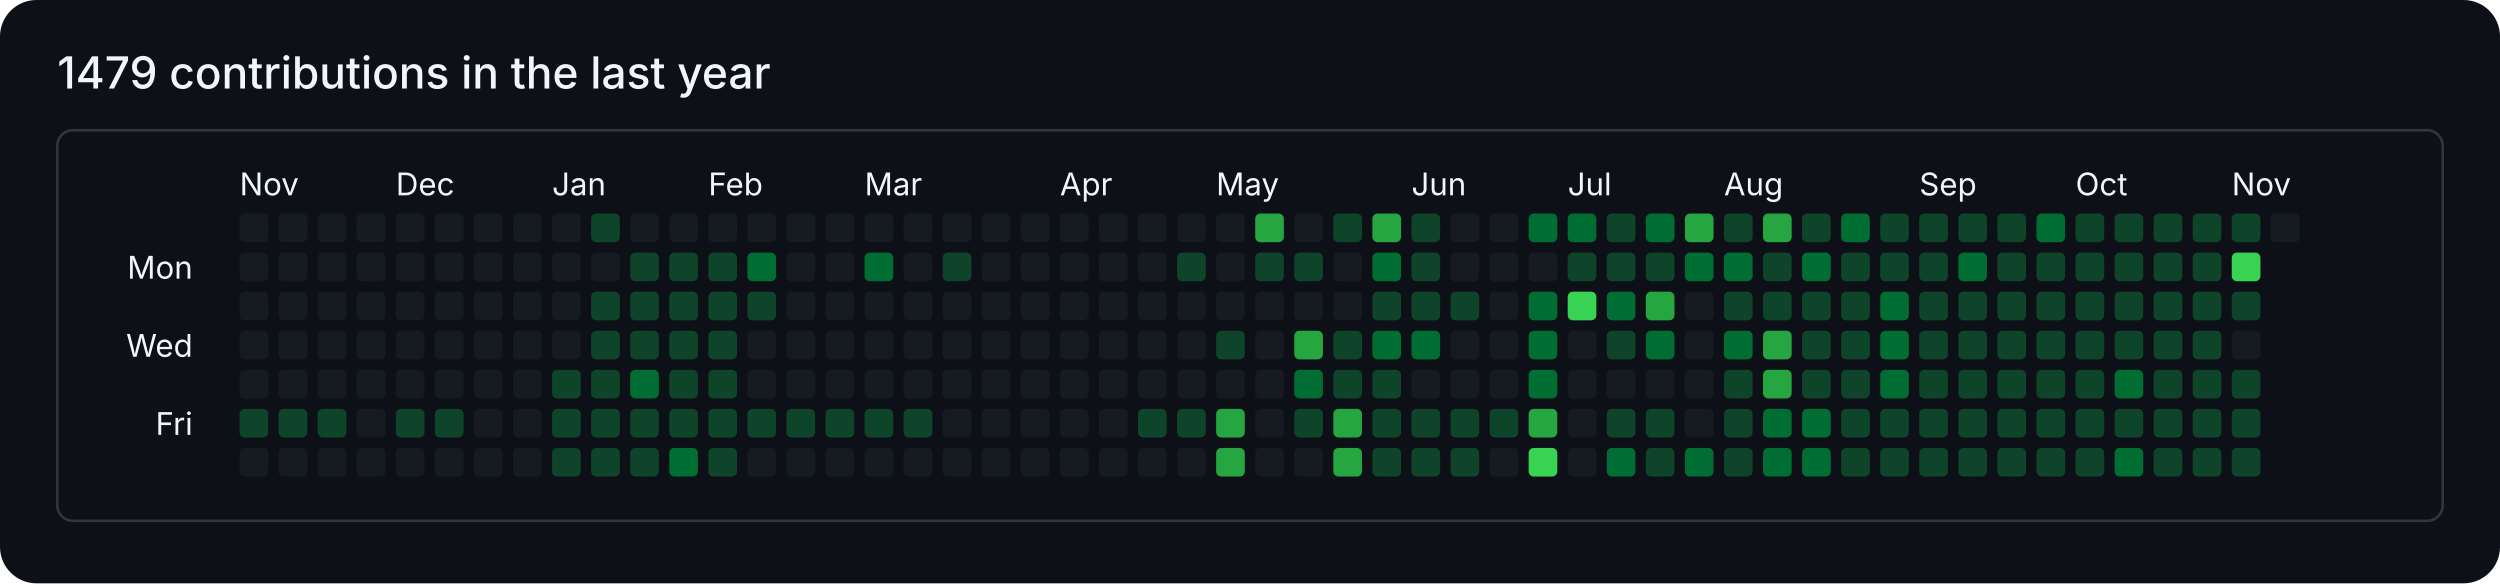
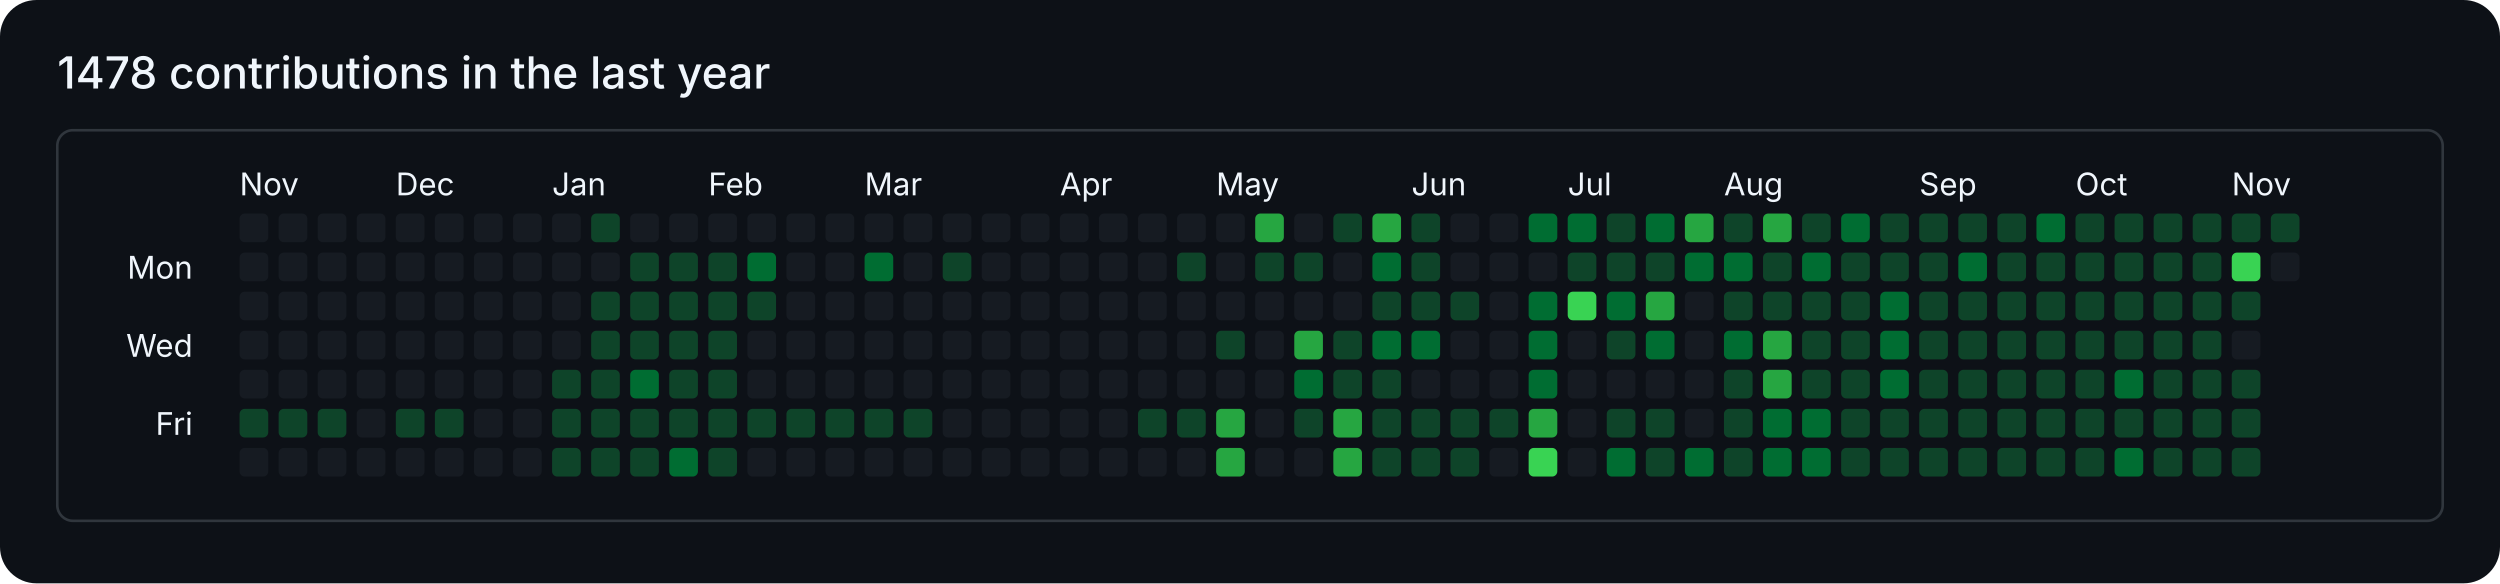
<svg xmlns="http://www.w3.org/2000/svg" width="1200" height="280" viewBox="0 0 960 224" fill="none" role="img" aria-label="AleksZyro GitHub contribution calendar">
  <style>
    .title { font: 500 17px -apple-system, BlinkMacSystemFont, 'Segoe UI', sans-serif; fill: #f0f6fc; }
    .month-label, .weekday-label, .legend, .hint { font: 400 12px -apple-system, BlinkMacSystemFont, 'Segoe UI', sans-serif; fill: #f0f6fc; }
    .hint, .legend-muted { fill: #8b949e; }
    .day-cell { shape-rendering: geometricPrecision; }
  </style>
  <rect width="960" height="224" rx="14" fill="#0d1117" />
-   <text x="22" y="34" class="title">1479 contributions in the last year</text>
+   <text x="22" y="34" class="title">1478 contributions in the last year</text>
  <rect x="22" y="50" width="916" height="150" rx="6" fill="none" stroke="#30363d" />
  <text x="92" y="75" class="month-label">Nov</text>
  <text x="152" y="75" class="month-label">Dec</text>
  <text x="212" y="75" class="month-label">Jan</text>
  <text x="272" y="75" class="month-label">Feb</text>
  <text x="332" y="75" class="month-label">Mar</text>
  <text x="407" y="75" class="month-label">Apr</text>
  <text x="467" y="75" class="month-label">May</text>
  <text x="542" y="75" class="month-label">Jun</text>
  <text x="602" y="75" class="month-label">Jul</text>
  <text x="662" y="75" class="month-label">Aug</text>
  <text x="737" y="75" class="month-label">Sep</text>
  <text x="797" y="75" class="month-label">Oct</text>
  <text x="857" y="75" class="month-label">Nov</text>
  <text x="74" y="107" class="weekday-label" text-anchor="end">Mon</text>
  <text x="74" y="137" class="weekday-label" text-anchor="end">Wed</text>
  <text x="74" y="167" class="weekday-label" text-anchor="end">Fri</text>
  <rect class="day-cell" x="92" y="82" width="11" height="11" rx="2" fill="#161b22" />
  <rect class="day-cell" x="92" y="97" width="11" height="11" rx="2" fill="#161b22" />
  <rect class="day-cell" x="92" y="112" width="11" height="11" rx="2" fill="#161b22" />
  <rect class="day-cell" x="92" y="127" width="11" height="11" rx="2" fill="#161b22" />
  <rect class="day-cell" x="92" y="142" width="11" height="11" rx="2" fill="#161b22" />
  <rect class="day-cell" x="92" y="157" width="11" height="11" rx="2" fill="#0e4429" />
  <rect class="day-cell" x="92" y="172" width="11" height="11" rx="2" fill="#161b22" />
  <rect class="day-cell" x="107" y="82" width="11" height="11" rx="2" fill="#161b22" />
  <rect class="day-cell" x="107" y="97" width="11" height="11" rx="2" fill="#161b22" />
  <rect class="day-cell" x="107" y="112" width="11" height="11" rx="2" fill="#161b22" />
  <rect class="day-cell" x="107" y="127" width="11" height="11" rx="2" fill="#161b22" />
  <rect class="day-cell" x="107" y="142" width="11" height="11" rx="2" fill="#161b22" />
  <rect class="day-cell" x="107" y="157" width="11" height="11" rx="2" fill="#0e4429" />
  <rect class="day-cell" x="107" y="172" width="11" height="11" rx="2" fill="#161b22" />
  <rect class="day-cell" x="122" y="82" width="11" height="11" rx="2" fill="#161b22" />
  <rect class="day-cell" x="122" y="97" width="11" height="11" rx="2" fill="#161b22" />
  <rect class="day-cell" x="122" y="112" width="11" height="11" rx="2" fill="#161b22" />
  <rect class="day-cell" x="122" y="127" width="11" height="11" rx="2" fill="#161b22" />
  <rect class="day-cell" x="122" y="142" width="11" height="11" rx="2" fill="#161b22" />
  <rect class="day-cell" x="122" y="157" width="11" height="11" rx="2" fill="#0e4429" />
  <rect class="day-cell" x="122" y="172" width="11" height="11" rx="2" fill="#161b22" />
  <rect class="day-cell" x="137" y="82" width="11" height="11" rx="2" fill="#161b22" />
  <rect class="day-cell" x="137" y="97" width="11" height="11" rx="2" fill="#161b22" />
  <rect class="day-cell" x="137" y="112" width="11" height="11" rx="2" fill="#161b22" />
  <rect class="day-cell" x="137" y="127" width="11" height="11" rx="2" fill="#161b22" />
  <rect class="day-cell" x="137" y="142" width="11" height="11" rx="2" fill="#161b22" />
  <rect class="day-cell" x="137" y="157" width="11" height="11" rx="2" fill="#161b22" />
  <rect class="day-cell" x="137" y="172" width="11" height="11" rx="2" fill="#161b22" />
  <rect class="day-cell" x="152" y="82" width="11" height="11" rx="2" fill="#161b22" />
  <rect class="day-cell" x="152" y="97" width="11" height="11" rx="2" fill="#161b22" />
  <rect class="day-cell" x="152" y="112" width="11" height="11" rx="2" fill="#161b22" />
  <rect class="day-cell" x="152" y="127" width="11" height="11" rx="2" fill="#161b22" />
  <rect class="day-cell" x="152" y="142" width="11" height="11" rx="2" fill="#161b22" />
  <rect class="day-cell" x="152" y="157" width="11" height="11" rx="2" fill="#0e4429" />
  <rect class="day-cell" x="152" y="172" width="11" height="11" rx="2" fill="#161b22" />
  <rect class="day-cell" x="167" y="82" width="11" height="11" rx="2" fill="#161b22" />
  <rect class="day-cell" x="167" y="97" width="11" height="11" rx="2" fill="#161b22" />
  <rect class="day-cell" x="167" y="112" width="11" height="11" rx="2" fill="#161b22" />
  <rect class="day-cell" x="167" y="127" width="11" height="11" rx="2" fill="#161b22" />
  <rect class="day-cell" x="167" y="142" width="11" height="11" rx="2" fill="#161b22" />
  <rect class="day-cell" x="167" y="157" width="11" height="11" rx="2" fill="#0e4429" />
  <rect class="day-cell" x="167" y="172" width="11" height="11" rx="2" fill="#161b22" />
  <rect class="day-cell" x="182" y="82" width="11" height="11" rx="2" fill="#161b22" />
  <rect class="day-cell" x="182" y="97" width="11" height="11" rx="2" fill="#161b22" />
  <rect class="day-cell" x="182" y="112" width="11" height="11" rx="2" fill="#161b22" />
  <rect class="day-cell" x="182" y="127" width="11" height="11" rx="2" fill="#161b22" />
  <rect class="day-cell" x="182" y="142" width="11" height="11" rx="2" fill="#161b22" />
  <rect class="day-cell" x="182" y="157" width="11" height="11" rx="2" fill="#161b22" />
  <rect class="day-cell" x="182" y="172" width="11" height="11" rx="2" fill="#161b22" />
  <rect class="day-cell" x="197" y="82" width="11" height="11" rx="2" fill="#161b22" />
  <rect class="day-cell" x="197" y="97" width="11" height="11" rx="2" fill="#161b22" />
  <rect class="day-cell" x="197" y="112" width="11" height="11" rx="2" fill="#161b22" />
  <rect class="day-cell" x="197" y="127" width="11" height="11" rx="2" fill="#161b22" />
  <rect class="day-cell" x="197" y="142" width="11" height="11" rx="2" fill="#161b22" />
  <rect class="day-cell" x="197" y="157" width="11" height="11" rx="2" fill="#161b22" />
  <rect class="day-cell" x="197" y="172" width="11" height="11" rx="2" fill="#161b22" />
  <rect class="day-cell" x="212" y="82" width="11" height="11" rx="2" fill="#161b22" />
  <rect class="day-cell" x="212" y="97" width="11" height="11" rx="2" fill="#161b22" />
  <rect class="day-cell" x="212" y="112" width="11" height="11" rx="2" fill="#161b22" />
  <rect class="day-cell" x="212" y="127" width="11" height="11" rx="2" fill="#161b22" />
  <rect class="day-cell" x="212" y="142" width="11" height="11" rx="2" fill="#0e4429" />
  <rect class="day-cell" x="212" y="157" width="11" height="11" rx="2" fill="#0e4429" />
  <rect class="day-cell" x="212" y="172" width="11" height="11" rx="2" fill="#0e4429" />
  <rect class="day-cell" x="227" y="82" width="11" height="11" rx="2" fill="#0e4429" />
  <rect class="day-cell" x="227" y="97" width="11" height="11" rx="2" fill="#161b22" />
  <rect class="day-cell" x="227" y="112" width="11" height="11" rx="2" fill="#0e4429" />
  <rect class="day-cell" x="227" y="127" width="11" height="11" rx="2" fill="#0e4429" />
  <rect class="day-cell" x="227" y="142" width="11" height="11" rx="2" fill="#0e4429" />
  <rect class="day-cell" x="227" y="157" width="11" height="11" rx="2" fill="#0e4429" />
  <rect class="day-cell" x="227" y="172" width="11" height="11" rx="2" fill="#0e4429" />
  <rect class="day-cell" x="242" y="82" width="11" height="11" rx="2" fill="#161b22" />
  <rect class="day-cell" x="242" y="97" width="11" height="11" rx="2" fill="#0e4429" />
  <rect class="day-cell" x="242" y="112" width="11" height="11" rx="2" fill="#0e4429" />
  <rect class="day-cell" x="242" y="127" width="11" height="11" rx="2" fill="#0e4429" />
  <rect class="day-cell" x="242" y="142" width="11" height="11" rx="2" fill="#006d32" />
  <rect class="day-cell" x="242" y="157" width="11" height="11" rx="2" fill="#0e4429" />
  <rect class="day-cell" x="242" y="172" width="11" height="11" rx="2" fill="#0e4429" />
  <rect class="day-cell" x="257" y="82" width="11" height="11" rx="2" fill="#161b22" />
  <rect class="day-cell" x="257" y="97" width="11" height="11" rx="2" fill="#0e4429" />
  <rect class="day-cell" x="257" y="112" width="11" height="11" rx="2" fill="#0e4429" />
  <rect class="day-cell" x="257" y="127" width="11" height="11" rx="2" fill="#0e4429" />
  <rect class="day-cell" x="257" y="142" width="11" height="11" rx="2" fill="#0e4429" />
  <rect class="day-cell" x="257" y="157" width="11" height="11" rx="2" fill="#0e4429" />
  <rect class="day-cell" x="257" y="172" width="11" height="11" rx="2" fill="#006d32" />
  <rect class="day-cell" x="272" y="82" width="11" height="11" rx="2" fill="#161b22" />
  <rect class="day-cell" x="272" y="97" width="11" height="11" rx="2" fill="#0e4429" />
  <rect class="day-cell" x="272" y="112" width="11" height="11" rx="2" fill="#0e4429" />
  <rect class="day-cell" x="272" y="127" width="11" height="11" rx="2" fill="#0e4429" />
  <rect class="day-cell" x="272" y="142" width="11" height="11" rx="2" fill="#0e4429" />
  <rect class="day-cell" x="272" y="157" width="11" height="11" rx="2" fill="#0e4429" />
  <rect class="day-cell" x="272" y="172" width="11" height="11" rx="2" fill="#0e4429" />
  <rect class="day-cell" x="287" y="82" width="11" height="11" rx="2" fill="#161b22" />
  <rect class="day-cell" x="287" y="97" width="11" height="11" rx="2" fill="#006d32" />
  <rect class="day-cell" x="287" y="112" width="11" height="11" rx="2" fill="#0e4429" />
  <rect class="day-cell" x="287" y="127" width="11" height="11" rx="2" fill="#161b22" />
  <rect class="day-cell" x="287" y="142" width="11" height="11" rx="2" fill="#161b22" />
  <rect class="day-cell" x="287" y="157" width="11" height="11" rx="2" fill="#0e4429" />
  <rect class="day-cell" x="287" y="172" width="11" height="11" rx="2" fill="#161b22" />
  <rect class="day-cell" x="302" y="82" width="11" height="11" rx="2" fill="#161b22" />
  <rect class="day-cell" x="302" y="97" width="11" height="11" rx="2" fill="#161b22" />
  <rect class="day-cell" x="302" y="112" width="11" height="11" rx="2" fill="#161b22" />
  <rect class="day-cell" x="302" y="127" width="11" height="11" rx="2" fill="#161b22" />
  <rect class="day-cell" x="302" y="142" width="11" height="11" rx="2" fill="#161b22" />
  <rect class="day-cell" x="302" y="157" width="11" height="11" rx="2" fill="#0e4429" />
  <rect class="day-cell" x="302" y="172" width="11" height="11" rx="2" fill="#161b22" />
  <rect class="day-cell" x="317" y="82" width="11" height="11" rx="2" fill="#161b22" />
  <rect class="day-cell" x="317" y="97" width="11" height="11" rx="2" fill="#161b22" />
  <rect class="day-cell" x="317" y="112" width="11" height="11" rx="2" fill="#161b22" />
  <rect class="day-cell" x="317" y="127" width="11" height="11" rx="2" fill="#161b22" />
  <rect class="day-cell" x="317" y="142" width="11" height="11" rx="2" fill="#161b22" />
  <rect class="day-cell" x="317" y="157" width="11" height="11" rx="2" fill="#0e4429" />
  <rect class="day-cell" x="317" y="172" width="11" height="11" rx="2" fill="#161b22" />
  <rect class="day-cell" x="332" y="82" width="11" height="11" rx="2" fill="#161b22" />
  <rect class="day-cell" x="332" y="97" width="11" height="11" rx="2" fill="#006d32" />
  <rect class="day-cell" x="332" y="112" width="11" height="11" rx="2" fill="#161b22" />
  <rect class="day-cell" x="332" y="127" width="11" height="11" rx="2" fill="#161b22" />
  <rect class="day-cell" x="332" y="142" width="11" height="11" rx="2" fill="#161b22" />
  <rect class="day-cell" x="332" y="157" width="11" height="11" rx="2" fill="#0e4429" />
  <rect class="day-cell" x="332" y="172" width="11" height="11" rx="2" fill="#161b22" />
  <rect class="day-cell" x="347" y="82" width="11" height="11" rx="2" fill="#161b22" />
  <rect class="day-cell" x="347" y="97" width="11" height="11" rx="2" fill="#161b22" />
  <rect class="day-cell" x="347" y="112" width="11" height="11" rx="2" fill="#161b22" />
  <rect class="day-cell" x="347" y="127" width="11" height="11" rx="2" fill="#161b22" />
  <rect class="day-cell" x="347" y="142" width="11" height="11" rx="2" fill="#161b22" />
  <rect class="day-cell" x="347" y="157" width="11" height="11" rx="2" fill="#0e4429" />
  <rect class="day-cell" x="347" y="172" width="11" height="11" rx="2" fill="#161b22" />
  <rect class="day-cell" x="362" y="82" width="11" height="11" rx="2" fill="#161b22" />
  <rect class="day-cell" x="362" y="97" width="11" height="11" rx="2" fill="#0e4429" />
  <rect class="day-cell" x="362" y="112" width="11" height="11" rx="2" fill="#161b22" />
  <rect class="day-cell" x="362" y="127" width="11" height="11" rx="2" fill="#161b22" />
  <rect class="day-cell" x="362" y="142" width="11" height="11" rx="2" fill="#161b22" />
  <rect class="day-cell" x="362" y="157" width="11" height="11" rx="2" fill="#161b22" />
  <rect class="day-cell" x="362" y="172" width="11" height="11" rx="2" fill="#161b22" />
  <rect class="day-cell" x="377" y="82" width="11" height="11" rx="2" fill="#161b22" />
  <rect class="day-cell" x="377" y="97" width="11" height="11" rx="2" fill="#161b22" />
  <rect class="day-cell" x="377" y="112" width="11" height="11" rx="2" fill="#161b22" />
  <rect class="day-cell" x="377" y="127" width="11" height="11" rx="2" fill="#161b22" />
  <rect class="day-cell" x="377" y="142" width="11" height="11" rx="2" fill="#161b22" />
  <rect class="day-cell" x="377" y="157" width="11" height="11" rx="2" fill="#161b22" />
  <rect class="day-cell" x="377" y="172" width="11" height="11" rx="2" fill="#161b22" />
  <rect class="day-cell" x="392" y="82" width="11" height="11" rx="2" fill="#161b22" />
  <rect class="day-cell" x="392" y="97" width="11" height="11" rx="2" fill="#161b22" />
  <rect class="day-cell" x="392" y="112" width="11" height="11" rx="2" fill="#161b22" />
  <rect class="day-cell" x="392" y="127" width="11" height="11" rx="2" fill="#161b22" />
  <rect class="day-cell" x="392" y="142" width="11" height="11" rx="2" fill="#161b22" />
  <rect class="day-cell" x="392" y="157" width="11" height="11" rx="2" fill="#161b22" />
  <rect class="day-cell" x="392" y="172" width="11" height="11" rx="2" fill="#161b22" />
  <rect class="day-cell" x="407" y="82" width="11" height="11" rx="2" fill="#161b22" />
  <rect class="day-cell" x="407" y="97" width="11" height="11" rx="2" fill="#161b22" />
  <rect class="day-cell" x="407" y="112" width="11" height="11" rx="2" fill="#161b22" />
  <rect class="day-cell" x="407" y="127" width="11" height="11" rx="2" fill="#161b22" />
  <rect class="day-cell" x="407" y="142" width="11" height="11" rx="2" fill="#161b22" />
  <rect class="day-cell" x="407" y="157" width="11" height="11" rx="2" fill="#161b22" />
  <rect class="day-cell" x="407" y="172" width="11" height="11" rx="2" fill="#161b22" />
  <rect class="day-cell" x="422" y="82" width="11" height="11" rx="2" fill="#161b22" />
  <rect class="day-cell" x="422" y="97" width="11" height="11" rx="2" fill="#161b22" />
  <rect class="day-cell" x="422" y="112" width="11" height="11" rx="2" fill="#161b22" />
  <rect class="day-cell" x="422" y="127" width="11" height="11" rx="2" fill="#161b22" />
  <rect class="day-cell" x="422" y="142" width="11" height="11" rx="2" fill="#161b22" />
  <rect class="day-cell" x="422" y="157" width="11" height="11" rx="2" fill="#161b22" />
  <rect class="day-cell" x="422" y="172" width="11" height="11" rx="2" fill="#161b22" />
  <rect class="day-cell" x="437" y="82" width="11" height="11" rx="2" fill="#161b22" />
  <rect class="day-cell" x="437" y="97" width="11" height="11" rx="2" fill="#161b22" />
  <rect class="day-cell" x="437" y="112" width="11" height="11" rx="2" fill="#161b22" />
  <rect class="day-cell" x="437" y="127" width="11" height="11" rx="2" fill="#161b22" />
  <rect class="day-cell" x="437" y="142" width="11" height="11" rx="2" fill="#161b22" />
  <rect class="day-cell" x="437" y="157" width="11" height="11" rx="2" fill="#0e4429" />
  <rect class="day-cell" x="437" y="172" width="11" height="11" rx="2" fill="#161b22" />
  <rect class="day-cell" x="452" y="82" width="11" height="11" rx="2" fill="#161b22" />
  <rect class="day-cell" x="452" y="97" width="11" height="11" rx="2" fill="#0e4429" />
  <rect class="day-cell" x="452" y="112" width="11" height="11" rx="2" fill="#161b22" />
  <rect class="day-cell" x="452" y="127" width="11" height="11" rx="2" fill="#161b22" />
  <rect class="day-cell" x="452" y="142" width="11" height="11" rx="2" fill="#161b22" />
  <rect class="day-cell" x="452" y="157" width="11" height="11" rx="2" fill="#0e4429" />
  <rect class="day-cell" x="452" y="172" width="11" height="11" rx="2" fill="#161b22" />
  <rect class="day-cell" x="467" y="82" width="11" height="11" rx="2" fill="#161b22" />
  <rect class="day-cell" x="467" y="97" width="11" height="11" rx="2" fill="#161b22" />
  <rect class="day-cell" x="467" y="112" width="11" height="11" rx="2" fill="#161b22" />
  <rect class="day-cell" x="467" y="127" width="11" height="11" rx="2" fill="#0e4429" />
  <rect class="day-cell" x="467" y="142" width="11" height="11" rx="2" fill="#161b22" />
  <rect class="day-cell" x="467" y="157" width="11" height="11" rx="2" fill="#26a641" />
  <rect class="day-cell" x="467" y="172" width="11" height="11" rx="2" fill="#26a641" />
  <rect class="day-cell" x="482" y="82" width="11" height="11" rx="2" fill="#26a641" />
  <rect class="day-cell" x="482" y="97" width="11" height="11" rx="2" fill="#0e4429" />
  <rect class="day-cell" x="482" y="112" width="11" height="11" rx="2" fill="#161b22" />
  <rect class="day-cell" x="482" y="127" width="11" height="11" rx="2" fill="#161b22" />
  <rect class="day-cell" x="482" y="142" width="11" height="11" rx="2" fill="#161b22" />
  <rect class="day-cell" x="482" y="157" width="11" height="11" rx="2" fill="#161b22" />
  <rect class="day-cell" x="482" y="172" width="11" height="11" rx="2" fill="#161b22" />
  <rect class="day-cell" x="497" y="82" width="11" height="11" rx="2" fill="#161b22" />
  <rect class="day-cell" x="497" y="97" width="11" height="11" rx="2" fill="#0e4429" />
  <rect class="day-cell" x="497" y="112" width="11" height="11" rx="2" fill="#161b22" />
  <rect class="day-cell" x="497" y="127" width="11" height="11" rx="2" fill="#26a641" />
  <rect class="day-cell" x="497" y="142" width="11" height="11" rx="2" fill="#006d32" />
  <rect class="day-cell" x="497" y="157" width="11" height="11" rx="2" fill="#0e4429" />
  <rect class="day-cell" x="497" y="172" width="11" height="11" rx="2" fill="#161b22" />
  <rect class="day-cell" x="512" y="82" width="11" height="11" rx="2" fill="#0e4429" />
  <rect class="day-cell" x="512" y="97" width="11" height="11" rx="2" fill="#161b22" />
  <rect class="day-cell" x="512" y="112" width="11" height="11" rx="2" fill="#161b22" />
  <rect class="day-cell" x="512" y="127" width="11" height="11" rx="2" fill="#0e4429" />
  <rect class="day-cell" x="512" y="142" width="11" height="11" rx="2" fill="#0e4429" />
  <rect class="day-cell" x="512" y="157" width="11" height="11" rx="2" fill="#26a641" />
  <rect class="day-cell" x="512" y="172" width="11" height="11" rx="2" fill="#26a641" />
  <rect class="day-cell" x="527" y="82" width="11" height="11" rx="2" fill="#26a641" />
  <rect class="day-cell" x="527" y="97" width="11" height="11" rx="2" fill="#006d32" />
  <rect class="day-cell" x="527" y="112" width="11" height="11" rx="2" fill="#0e4429" />
  <rect class="day-cell" x="527" y="127" width="11" height="11" rx="2" fill="#006d32" />
  <rect class="day-cell" x="527" y="142" width="11" height="11" rx="2" fill="#0e4429" />
  <rect class="day-cell" x="527" y="157" width="11" height="11" rx="2" fill="#0e4429" />
  <rect class="day-cell" x="527" y="172" width="11" height="11" rx="2" fill="#0e4429" />
  <rect class="day-cell" x="542" y="82" width="11" height="11" rx="2" fill="#0e4429" />
  <rect class="day-cell" x="542" y="97" width="11" height="11" rx="2" fill="#0e4429" />
  <rect class="day-cell" x="542" y="112" width="11" height="11" rx="2" fill="#0e4429" />
  <rect class="day-cell" x="542" y="127" width="11" height="11" rx="2" fill="#006d32" />
  <rect class="day-cell" x="542" y="142" width="11" height="11" rx="2" fill="#161b22" />
  <rect class="day-cell" x="542" y="157" width="11" height="11" rx="2" fill="#0e4429" />
  <rect class="day-cell" x="542" y="172" width="11" height="11" rx="2" fill="#0e4429" />
  <rect class="day-cell" x="557" y="82" width="11" height="11" rx="2" fill="#161b22" />
  <rect class="day-cell" x="557" y="97" width="11" height="11" rx="2" fill="#161b22" />
  <rect class="day-cell" x="557" y="112" width="11" height="11" rx="2" fill="#0e4429" />
  <rect class="day-cell" x="557" y="127" width="11" height="11" rx="2" fill="#161b22" />
  <rect class="day-cell" x="557" y="142" width="11" height="11" rx="2" fill="#161b22" />
  <rect class="day-cell" x="557" y="157" width="11" height="11" rx="2" fill="#0e4429" />
  <rect class="day-cell" x="557" y="172" width="11" height="11" rx="2" fill="#0e4429" />
  <rect class="day-cell" x="572" y="82" width="11" height="11" rx="2" fill="#161b22" />
  <rect class="day-cell" x="572" y="97" width="11" height="11" rx="2" fill="#161b22" />
  <rect class="day-cell" x="572" y="112" width="11" height="11" rx="2" fill="#161b22" />
  <rect class="day-cell" x="572" y="127" width="11" height="11" rx="2" fill="#161b22" />
  <rect class="day-cell" x="572" y="142" width="11" height="11" rx="2" fill="#161b22" />
  <rect class="day-cell" x="572" y="157" width="11" height="11" rx="2" fill="#0e4429" />
  <rect class="day-cell" x="572" y="172" width="11" height="11" rx="2" fill="#161b22" />
  <rect class="day-cell" x="587" y="82" width="11" height="11" rx="2" fill="#006d32" />
  <rect class="day-cell" x="587" y="97" width="11" height="11" rx="2" fill="#161b22" />
  <rect class="day-cell" x="587" y="112" width="11" height="11" rx="2" fill="#006d32" />
  <rect class="day-cell" x="587" y="127" width="11" height="11" rx="2" fill="#006d32" />
  <rect class="day-cell" x="587" y="142" width="11" height="11" rx="2" fill="#006d32" />
  <rect class="day-cell" x="587" y="157" width="11" height="11" rx="2" fill="#26a641" />
  <rect class="day-cell" x="587" y="172" width="11" height="11" rx="2" fill="#39d353" />
  <rect class="day-cell" x="602" y="82" width="11" height="11" rx="2" fill="#006d32" />
  <rect class="day-cell" x="602" y="97" width="11" height="11" rx="2" fill="#0e4429" />
  <rect class="day-cell" x="602" y="112" width="11" height="11" rx="2" fill="#39d353" />
  <rect class="day-cell" x="602" y="127" width="11" height="11" rx="2" fill="#161b22" />
  <rect class="day-cell" x="602" y="142" width="11" height="11" rx="2" fill="#161b22" />
  <rect class="day-cell" x="602" y="157" width="11" height="11" rx="2" fill="#161b22" />
  <rect class="day-cell" x="602" y="172" width="11" height="11" rx="2" fill="#161b22" />
  <rect class="day-cell" x="617" y="82" width="11" height="11" rx="2" fill="#0e4429" />
  <rect class="day-cell" x="617" y="97" width="11" height="11" rx="2" fill="#0e4429" />
  <rect class="day-cell" x="617" y="112" width="11" height="11" rx="2" fill="#006d32" />
  <rect class="day-cell" x="617" y="127" width="11" height="11" rx="2" fill="#0e4429" />
  <rect class="day-cell" x="617" y="142" width="11" height="11" rx="2" fill="#161b22" />
  <rect class="day-cell" x="617" y="157" width="11" height="11" rx="2" fill="#0e4429" />
  <rect class="day-cell" x="617" y="172" width="11" height="11" rx="2" fill="#006d32" />
  <rect class="day-cell" x="632" y="82" width="11" height="11" rx="2" fill="#006d32" />
  <rect class="day-cell" x="632" y="97" width="11" height="11" rx="2" fill="#0e4429" />
  <rect class="day-cell" x="632" y="112" width="11" height="11" rx="2" fill="#26a641" />
  <rect class="day-cell" x="632" y="127" width="11" height="11" rx="2" fill="#006d32" />
  <rect class="day-cell" x="632" y="142" width="11" height="11" rx="2" fill="#161b22" />
  <rect class="day-cell" x="632" y="157" width="11" height="11" rx="2" fill="#0e4429" />
  <rect class="day-cell" x="632" y="172" width="11" height="11" rx="2" fill="#0e4429" />
  <rect class="day-cell" x="647" y="82" width="11" height="11" rx="2" fill="#26a641" />
  <rect class="day-cell" x="647" y="97" width="11" height="11" rx="2" fill="#006d32" />
  <rect class="day-cell" x="647" y="112" width="11" height="11" rx="2" fill="#161b22" />
  <rect class="day-cell" x="647" y="127" width="11" height="11" rx="2" fill="#161b22" />
  <rect class="day-cell" x="647" y="142" width="11" height="11" rx="2" fill="#161b22" />
  <rect class="day-cell" x="647" y="157" width="11" height="11" rx="2" fill="#161b22" />
  <rect class="day-cell" x="647" y="172" width="11" height="11" rx="2" fill="#006d32" />
  <rect class="day-cell" x="662" y="82" width="11" height="11" rx="2" fill="#0e4429" />
  <rect class="day-cell" x="662" y="97" width="11" height="11" rx="2" fill="#006d32" />
  <rect class="day-cell" x="662" y="112" width="11" height="11" rx="2" fill="#0e4429" />
  <rect class="day-cell" x="662" y="127" width="11" height="11" rx="2" fill="#006d32" />
  <rect class="day-cell" x="662" y="142" width="11" height="11" rx="2" fill="#0e4429" />
  <rect class="day-cell" x="662" y="157" width="11" height="11" rx="2" fill="#0e4429" />
  <rect class="day-cell" x="662" y="172" width="11" height="11" rx="2" fill="#0e4429" />
  <rect class="day-cell" x="677" y="82" width="11" height="11" rx="2" fill="#26a641" />
  <rect class="day-cell" x="677" y="97" width="11" height="11" rx="2" fill="#0e4429" />
  <rect class="day-cell" x="677" y="112" width="11" height="11" rx="2" fill="#0e4429" />
  <rect class="day-cell" x="677" y="127" width="11" height="11" rx="2" fill="#26a641" />
  <rect class="day-cell" x="677" y="142" width="11" height="11" rx="2" fill="#26a641" />
  <rect class="day-cell" x="677" y="157" width="11" height="11" rx="2" fill="#006d32" />
  <rect class="day-cell" x="677" y="172" width="11" height="11" rx="2" fill="#006d32" />
  <rect class="day-cell" x="692" y="82" width="11" height="11" rx="2" fill="#0e4429" />
  <rect class="day-cell" x="692" y="97" width="11" height="11" rx="2" fill="#006d32" />
  <rect class="day-cell" x="692" y="112" width="11" height="11" rx="2" fill="#0e4429" />
  <rect class="day-cell" x="692" y="127" width="11" height="11" rx="2" fill="#0e4429" />
  <rect class="day-cell" x="692" y="142" width="11" height="11" rx="2" fill="#0e4429" />
  <rect class="day-cell" x="692" y="157" width="11" height="11" rx="2" fill="#006d32" />
  <rect class="day-cell" x="692" y="172" width="11" height="11" rx="2" fill="#006d32" />
  <rect class="day-cell" x="707" y="82" width="11" height="11" rx="2" fill="#006d32" />
  <rect class="day-cell" x="707" y="97" width="11" height="11" rx="2" fill="#0e4429" />
  <rect class="day-cell" x="707" y="112" width="11" height="11" rx="2" fill="#0e4429" />
  <rect class="day-cell" x="707" y="127" width="11" height="11" rx="2" fill="#0e4429" />
  <rect class="day-cell" x="707" y="142" width="11" height="11" rx="2" fill="#0e4429" />
  <rect class="day-cell" x="707" y="157" width="11" height="11" rx="2" fill="#0e4429" />
  <rect class="day-cell" x="707" y="172" width="11" height="11" rx="2" fill="#0e4429" />
  <rect class="day-cell" x="722" y="82" width="11" height="11" rx="2" fill="#0e4429" />
  <rect class="day-cell" x="722" y="97" width="11" height="11" rx="2" fill="#0e4429" />
  <rect class="day-cell" x="722" y="112" width="11" height="11" rx="2" fill="#006d32" />
  <rect class="day-cell" x="722" y="127" width="11" height="11" rx="2" fill="#006d32" />
  <rect class="day-cell" x="722" y="142" width="11" height="11" rx="2" fill="#006d32" />
  <rect class="day-cell" x="722" y="157" width="11" height="11" rx="2" fill="#0e4429" />
  <rect class="day-cell" x="722" y="172" width="11" height="11" rx="2" fill="#0e4429" />
  <rect class="day-cell" x="737" y="82" width="11" height="11" rx="2" fill="#0e4429" />
  <rect class="day-cell" x="737" y="97" width="11" height="11" rx="2" fill="#0e4429" />
  <rect class="day-cell" x="737" y="112" width="11" height="11" rx="2" fill="#0e4429" />
  <rect class="day-cell" x="737" y="127" width="11" height="11" rx="2" fill="#0e4429" />
  <rect class="day-cell" x="737" y="142" width="11" height="11" rx="2" fill="#0e4429" />
  <rect class="day-cell" x="737" y="157" width="11" height="11" rx="2" fill="#0e4429" />
  <rect class="day-cell" x="737" y="172" width="11" height="11" rx="2" fill="#0e4429" />
  <rect class="day-cell" x="752" y="82" width="11" height="11" rx="2" fill="#0e4429" />
  <rect class="day-cell" x="752" y="97" width="11" height="11" rx="2" fill="#006d32" />
  <rect class="day-cell" x="752" y="112" width="11" height="11" rx="2" fill="#0e4429" />
  <rect class="day-cell" x="752" y="127" width="11" height="11" rx="2" fill="#0e4429" />
  <rect class="day-cell" x="752" y="142" width="11" height="11" rx="2" fill="#0e4429" />
  <rect class="day-cell" x="752" y="157" width="11" height="11" rx="2" fill="#0e4429" />
  <rect class="day-cell" x="752" y="172" width="11" height="11" rx="2" fill="#0e4429" />
  <rect class="day-cell" x="767" y="82" width="11" height="11" rx="2" fill="#0e4429" />
  <rect class="day-cell" x="767" y="97" width="11" height="11" rx="2" fill="#0e4429" />
  <rect class="day-cell" x="767" y="112" width="11" height="11" rx="2" fill="#0e4429" />
  <rect class="day-cell" x="767" y="127" width="11" height="11" rx="2" fill="#0e4429" />
  <rect class="day-cell" x="767" y="142" width="11" height="11" rx="2" fill="#0e4429" />
  <rect class="day-cell" x="767" y="157" width="11" height="11" rx="2" fill="#0e4429" />
  <rect class="day-cell" x="767" y="172" width="11" height="11" rx="2" fill="#0e4429" />
  <rect class="day-cell" x="782" y="82" width="11" height="11" rx="2" fill="#006d32" />
  <rect class="day-cell" x="782" y="97" width="11" height="11" rx="2" fill="#0e4429" />
  <rect class="day-cell" x="782" y="112" width="11" height="11" rx="2" fill="#0e4429" />
  <rect class="day-cell" x="782" y="127" width="11" height="11" rx="2" fill="#0e4429" />
  <rect class="day-cell" x="782" y="142" width="11" height="11" rx="2" fill="#0e4429" />
  <rect class="day-cell" x="782" y="157" width="11" height="11" rx="2" fill="#0e4429" />
  <rect class="day-cell" x="782" y="172" width="11" height="11" rx="2" fill="#0e4429" />
  <rect class="day-cell" x="797" y="82" width="11" height="11" rx="2" fill="#0e4429" />
  <rect class="day-cell" x="797" y="97" width="11" height="11" rx="2" fill="#0e4429" />
  <rect class="day-cell" x="797" y="112" width="11" height="11" rx="2" fill="#0e4429" />
  <rect class="day-cell" x="797" y="127" width="11" height="11" rx="2" fill="#0e4429" />
  <rect class="day-cell" x="797" y="142" width="11" height="11" rx="2" fill="#0e4429" />
  <rect class="day-cell" x="797" y="157" width="11" height="11" rx="2" fill="#0e4429" />
  <rect class="day-cell" x="797" y="172" width="11" height="11" rx="2" fill="#0e4429" />
  <rect class="day-cell" x="812" y="82" width="11" height="11" rx="2" fill="#0e4429" />
  <rect class="day-cell" x="812" y="97" width="11" height="11" rx="2" fill="#0e4429" />
  <rect class="day-cell" x="812" y="112" width="11" height="11" rx="2" fill="#0e4429" />
  <rect class="day-cell" x="812" y="127" width="11" height="11" rx="2" fill="#0e4429" />
  <rect class="day-cell" x="812" y="142" width="11" height="11" rx="2" fill="#006d32" />
  <rect class="day-cell" x="812" y="157" width="11" height="11" rx="2" fill="#0e4429" />
  <rect class="day-cell" x="812" y="172" width="11" height="11" rx="2" fill="#006d32" />
  <rect class="day-cell" x="827" y="82" width="11" height="11" rx="2" fill="#0e4429" />
  <rect class="day-cell" x="827" y="97" width="11" height="11" rx="2" fill="#0e4429" />
  <rect class="day-cell" x="827" y="112" width="11" height="11" rx="2" fill="#0e4429" />
  <rect class="day-cell" x="827" y="127" width="11" height="11" rx="2" fill="#0e4429" />
  <rect class="day-cell" x="827" y="142" width="11" height="11" rx="2" fill="#0e4429" />
  <rect class="day-cell" x="827" y="157" width="11" height="11" rx="2" fill="#0e4429" />
  <rect class="day-cell" x="827" y="172" width="11" height="11" rx="2" fill="#0e4429" />
  <rect class="day-cell" x="842" y="82" width="11" height="11" rx="2" fill="#0e4429" />
  <rect class="day-cell" x="842" y="97" width="11" height="11" rx="2" fill="#0e4429" />
  <rect class="day-cell" x="842" y="112" width="11" height="11" rx="2" fill="#0e4429" />
  <rect class="day-cell" x="842" y="127" width="11" height="11" rx="2" fill="#0e4429" />
  <rect class="day-cell" x="842" y="142" width="11" height="11" rx="2" fill="#0e4429" />
  <rect class="day-cell" x="842" y="157" width="11" height="11" rx="2" fill="#0e4429" />
  <rect class="day-cell" x="842" y="172" width="11" height="11" rx="2" fill="#0e4429" />
  <rect class="day-cell" x="857" y="82" width="11" height="11" rx="2" fill="#0e4429" />
  <rect class="day-cell" x="857" y="97" width="11" height="11" rx="2" fill="#39d353" />
  <rect class="day-cell" x="857" y="112" width="11" height="11" rx="2" fill="#0e4429" />
  <rect class="day-cell" x="857" y="127" width="11" height="11" rx="2" fill="#161b22" />
  <rect class="day-cell" x="857" y="142" width="11" height="11" rx="2" fill="#0e4429" />
  <rect class="day-cell" x="857" y="157" width="11" height="11" rx="2" fill="#0e4429" />
  <rect class="day-cell" x="857" y="172" width="11" height="11" rx="2" fill="#0e4429" />
-   <rect class="day-cell" x="872" y="82" width="11" height="11" rx="2" fill="#161b22" />
+   <rect class="day-cell" x="872" y="82" width="11" height="11" rx="2" fill="#0e4429" />
+   <rect class="day-cell" x="872" y="97" width="11" height="11" rx="2" fill="#161b22" />
</svg>
